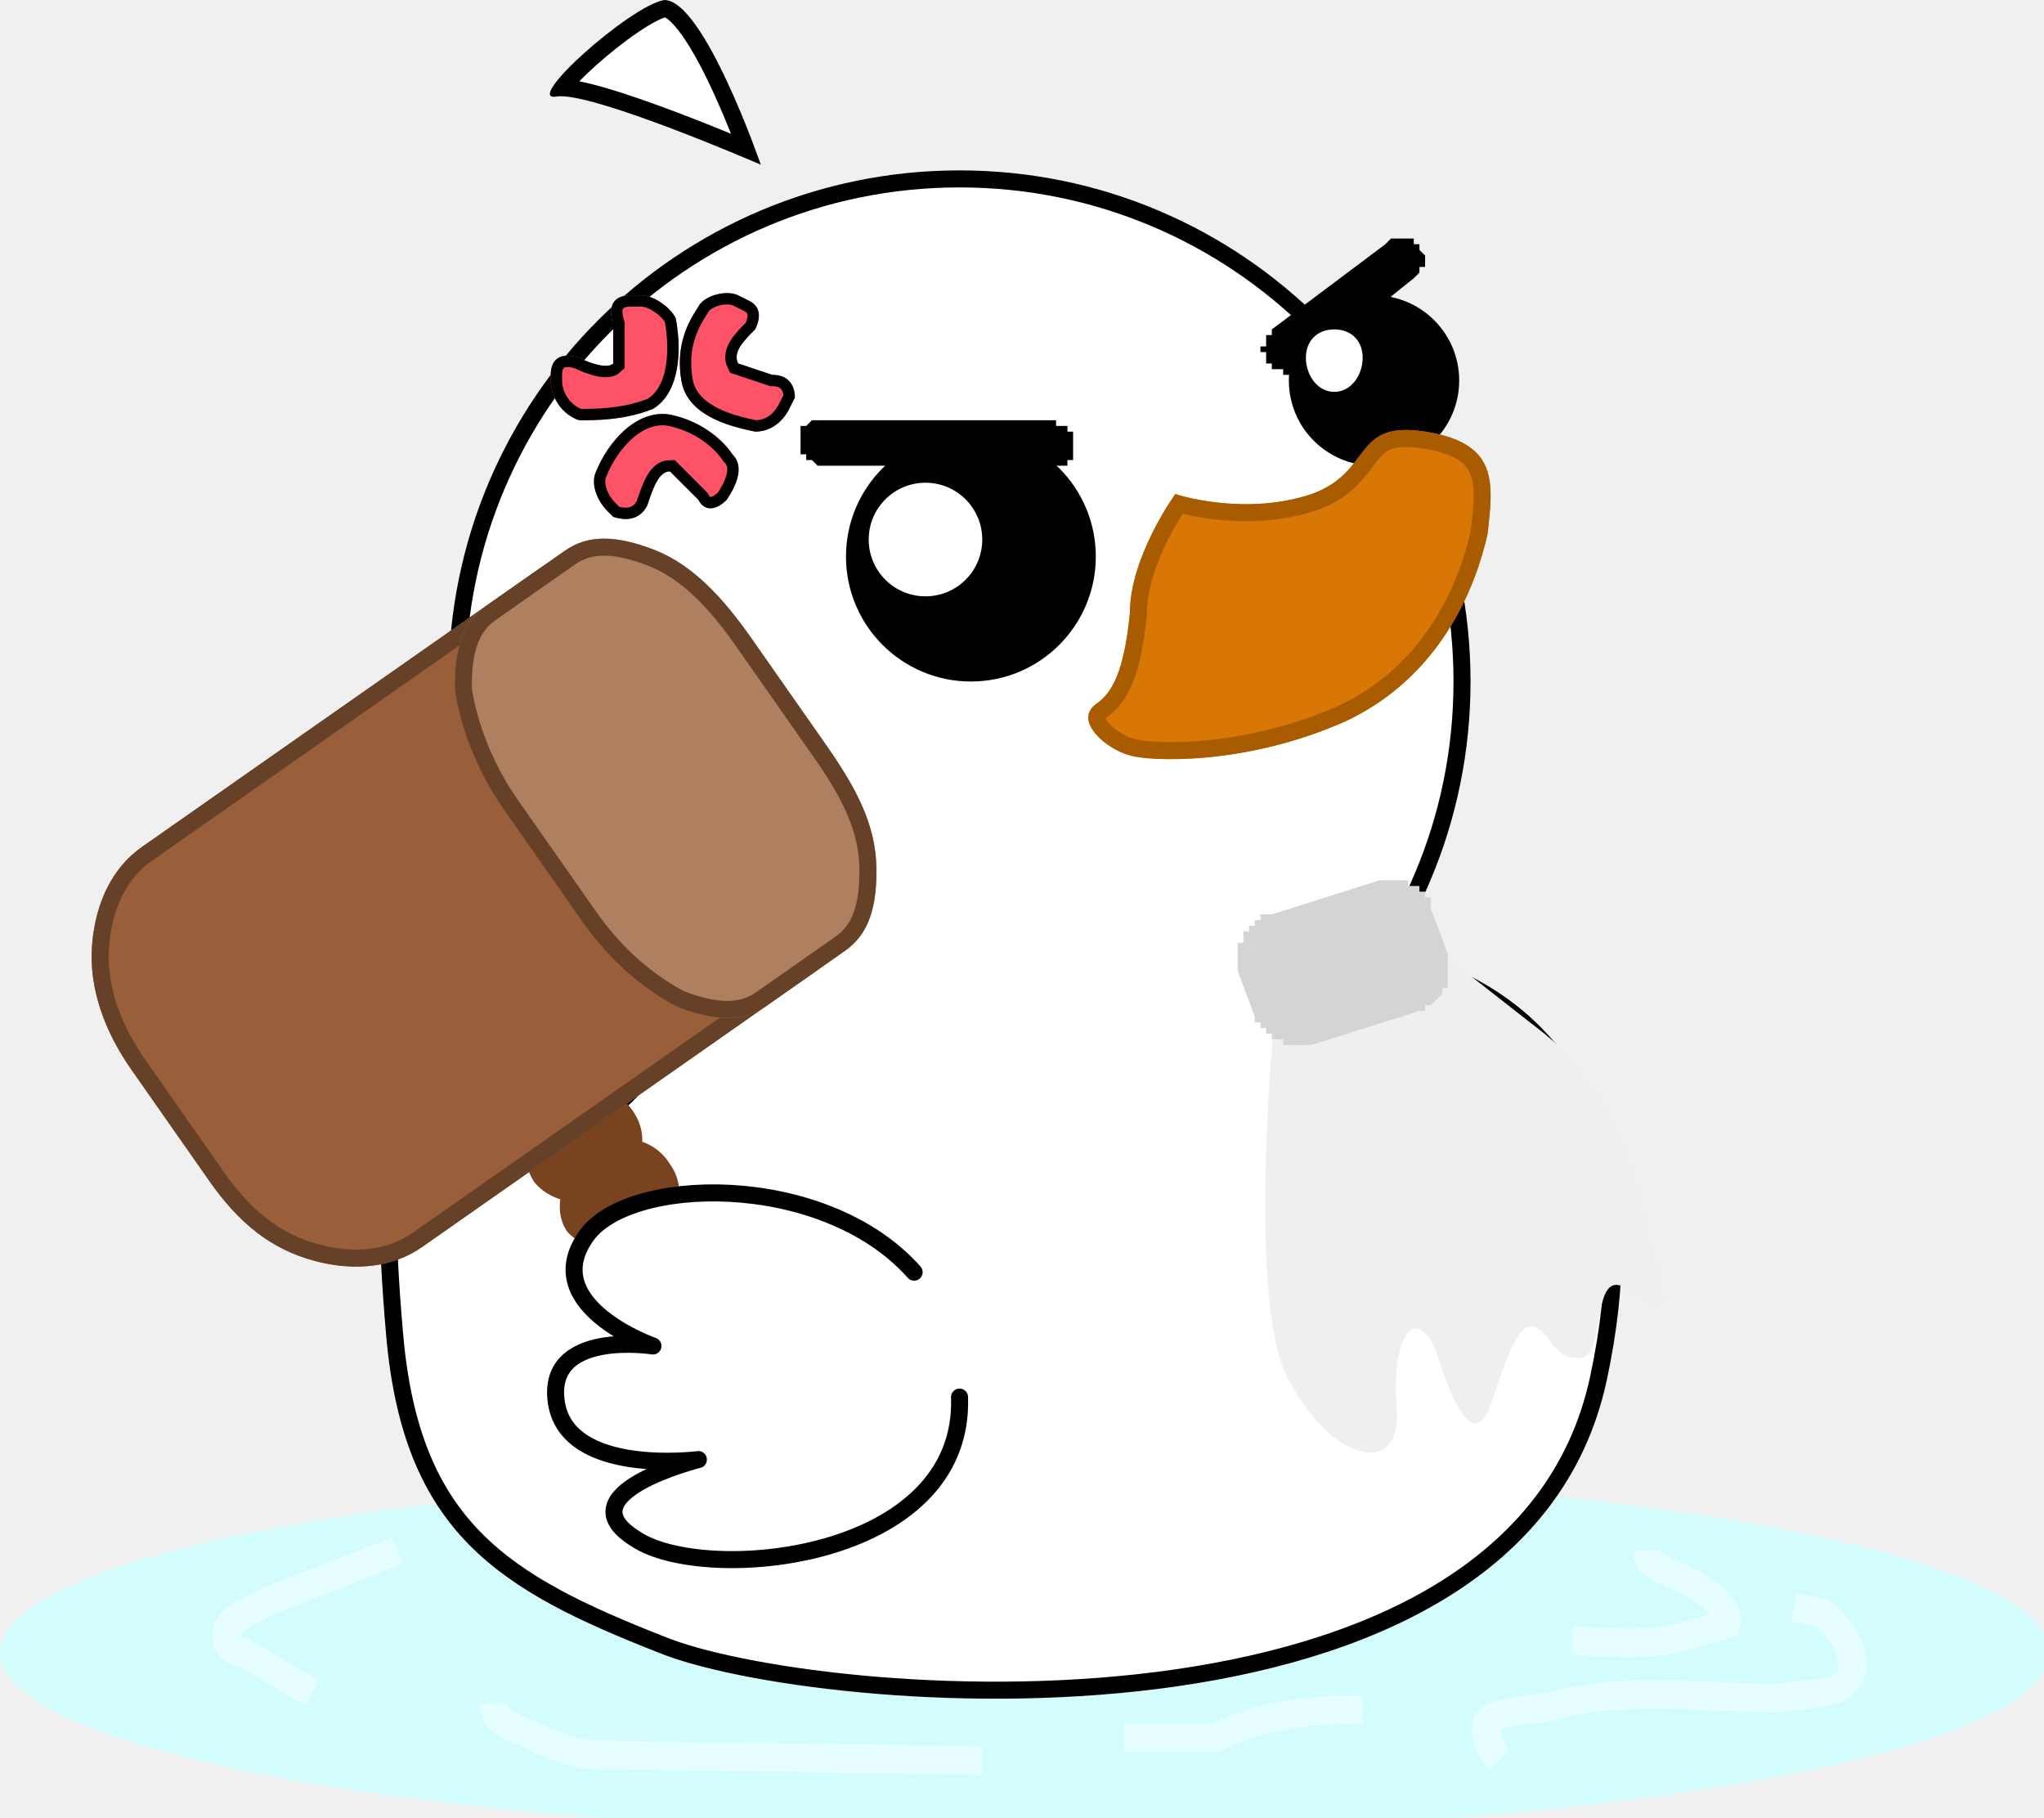
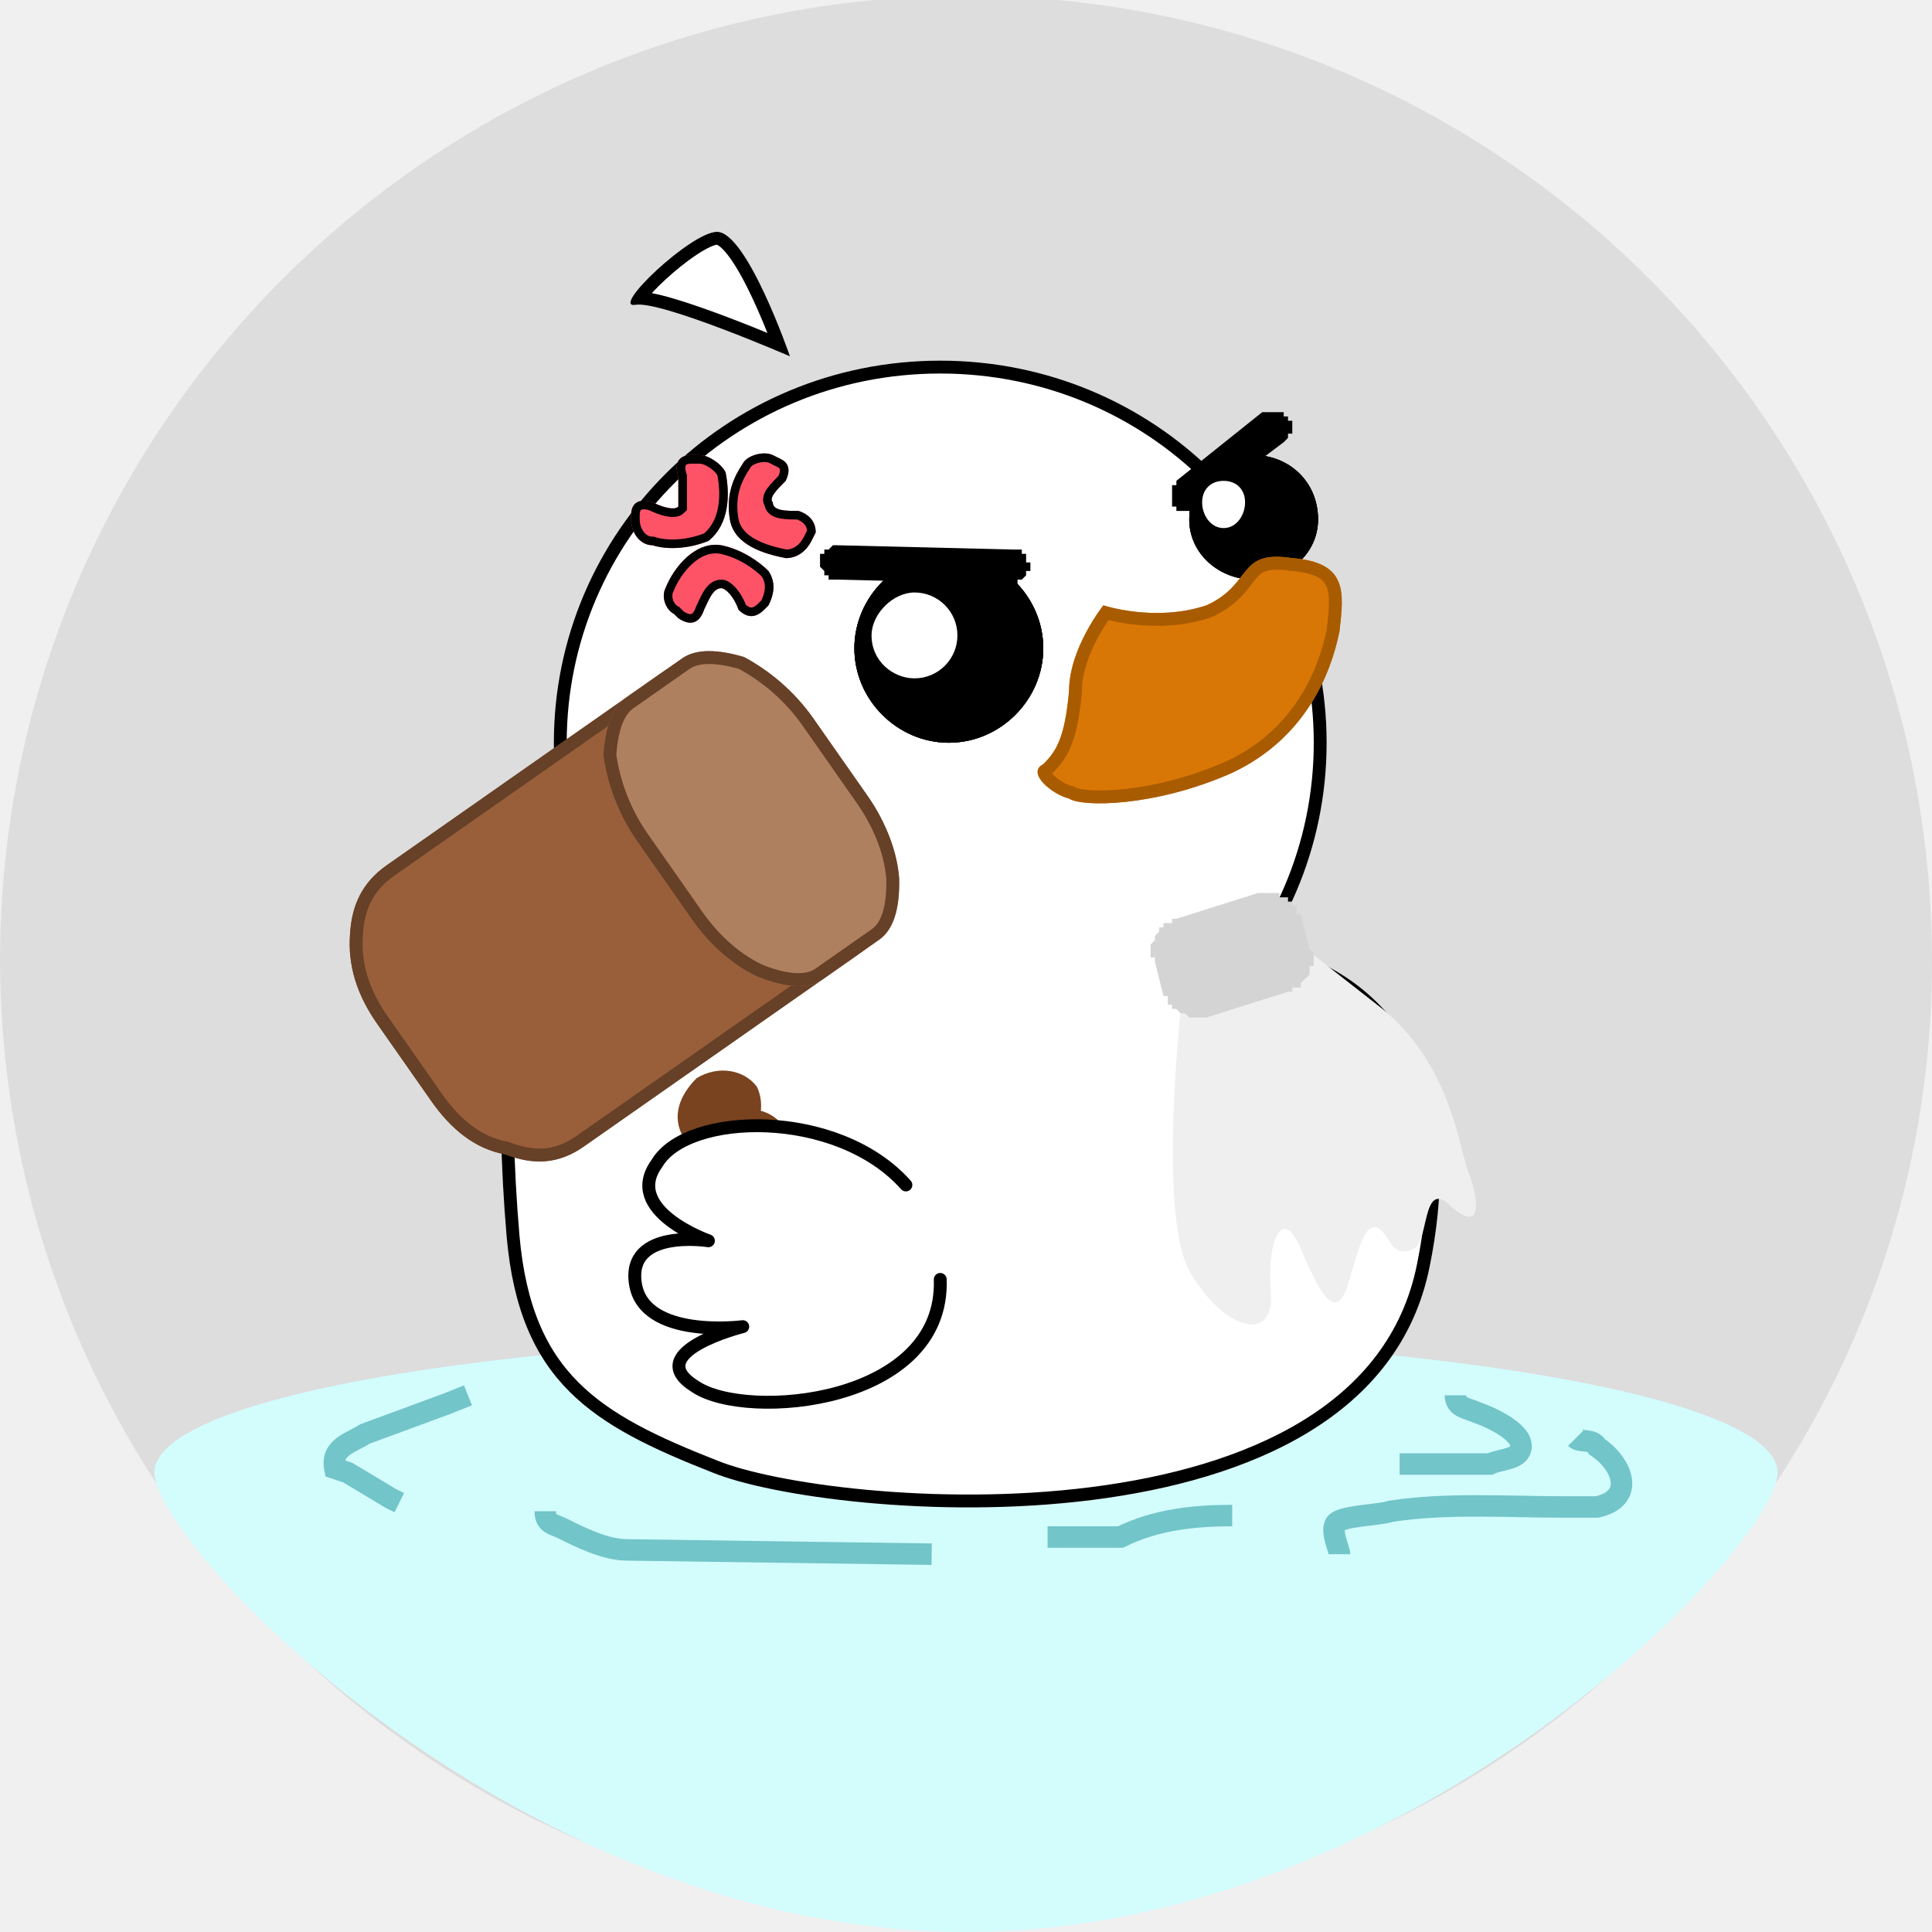
- <svg xmlns="http://www.w3.org/2000/svg" xmlns:xlink="http://www.w3.org/1999/xlink" preserveAspectRatio="xMinYMin meet" viewBox="0 0 360 320">
+ <svg xmlns="http://www.w3.org/2000/svg" xmlns:xlink="http://www.w3.org/1999/xlink" class="object-contain w-full h-full" viewBox="0 0 450 450">
  <defs>
-     <clipPath id="j">
-       <use xlink:href="#a" />
+     <clipPath id="clip_1">
+       <use xlink:href="#path_1" />
    </clipPath>
-     <clipPath id="r">
-       <use xlink:href="#b" />
+     <clipPath id="clip_2">
+       <use xlink:href="#path_2" />
    </clipPath>
-     <clipPath id="q">
-       <use xlink:href="#c" />
+     <clipPath id="clip_3">
+       <use xlink:href="#path_3" />
    </clipPath>
-     <clipPath id="p">
-       <use xlink:href="#d" />
+     <clipPath id="clip_4">
+       <use xlink:href="#path_4" />
    </clipPath>
-     <clipPath id="o">
-       <use xlink:href="#e" />
+     <clipPath id="clip_5">
+       <use xlink:href="#path_5" />
    </clipPath>
-     <clipPath id="n">
-       <use xlink:href="#f" />
+     <clipPath id="clip_6">
+       <use xlink:href="#path_6" />
    </clipPath>
-     <clipPath id="m">
-       <use xlink:href="#g" />
+     <clipPath id="clip_7">
+       <use xlink:href="#path_7" />
    </clipPath>
-     <clipPath id="l">
-       <use xlink:href="#h" />
+     <clipPath id="clip_8">
+       <use xlink:href="#path_8" />
    </clipPath>
-     <clipPath id="k">
-       <use xlink:href="#i" />
+     <clipPath id="clip_9">
+       <use xlink:href="#path_9" />
    </clipPath>
-     <path id="i" d="M0 120a90 90 0 1 1 180 0 90 90 0 0 1-180 0z" />
-     <path id="b" d="M80 43V31c0-8 2-16 5-22 4-6 8-9 13-9h17c5 0 9 3 13 9s5 14 5 22v24c0 9-1 16-5 22s-8 9-13 9H98c-5 0-9-3-13-9-3-6-5-13-5-22V43z" />
-     <path id="c" d="M0 43V31c0-8 2-16 7-22s11-9 17-9h85c7 0 13 3 17 9 5 6 7 14 7 22v24c0 9-2 16-7 22-4 6-10 9-17 9H24c-6 0-12-3-17-9S0 64 0 55V43z" />
-     <path id="d" d="M128 87s-8 11-8 21c-1 10-3 14-6 16-4 3 2 8 6 9 3 1 20 2 38-6 17-8 23-24 25-33 1-9 2-16-11-18s-9 7-20 11c-12 4-24 0-24 0z" />
-     <path id="e" d="M0 17v-1c0-3 2-4 5-3 2 1 5 2 6 1V7c-1-3 0-5 3-5h2c2 0 5 2 6 4 1 5 1 13-4 16-5 2-10 2-13 2-3-1-5-4-5-7z" />
-     <path id="f" d="M32 38h-1c-2 2-4 2-5 0l-5-5c-2 0-3 3-4 6-1 2-3 3-6 2l-1-1c-2-2-3-5-2-7 2-5 7-11 13-10 5 1 9 4 11 7 2 2 1 5-1 8z" />
-     <path id="g" d="m33 2 2 1c2 1 2 3 1 5-2 2-4 4-3 6l6 2c3 0 4 2 4 4l-1 2c-1 2-3 4-6 4-5-1-12-3-13-9s1-10 3-13c1-2 5-3 7-2z" />
-     <path id="h" d="M55 29S25 16 19 17 32 1 38 0c7 0 17 29 17 29z" />
-     <path id="a" d="M239 167s54 6 39 76-140 59-167 48c-28-11-45-21-48-56-3-34 0-54 0-54s24 31 43 9c20-22 133-23 133-23z" />
+     <clipPath id="clip_10">
+       <use xlink:href="#path_10" />
+     </clipPath>
+     <clipPath id="clip_11">
+       <use xlink:href="#path_11" />
+     </clipPath>
+     <path id="path_1" d="M223 166s53 6 39 75c-14 70-140 59-167 48-28-11-45-21-48-55-3-35 0-54 0-54s23 31 43 9 133-23 133-23Z" />
+     <path id="path_2" d="M0 119c0-49 40-89 90-89s90 40 90 89-40 89-90 89-90-40-90-89Z" />
+     <path id="path_3" d="M55 29S25 16 19 17 32 0 38 0c7 0 17 29 17 29Z" />
+     <path id="path_4" d="m33 2 2 1c2 1 2 3 1 5-2 2-4 4-3 5 0 2 3 2 6 2 3 1 4 3 4 5l-1 2c-1 2-3 4-6 4-5-1-12-3-13-9s1-10 3-13c1-2 5-3 7-2Z" />
+     <path id="path_5" d="m32 37-1 1c-2 2-4 2-6 0-1-3-3-5-4-5-2 0-3 3-4 5-1 3-3 4-6 2l-1-1c-2-1-3-4-2-6 2-5 7-11 13-10 5 1 9 4 11 6 2 3 1 6 0 8Z" />
+     <path id="path_6" d="M0 17v-1c0-3 2-4 5-3 2 1 5 2 6 1V7c-1-3 0-5 3-5h2c2 0 5 2 6 4 1 5 1 12-4 16-5 2-10 2-13 1-3 0-5-3-5-6Z" />
+     <path id="path_7" d="M8 24C8 12 18 2 30 2s22 10 22 22-10 22-22 22S8 36 8 24Z" />
+     <path id="path_8" d="M6 27c0-9 7-15 15-15s15 6 15 15c0 8-7 14-15 14S6 35 6 27Z" />
+     <path id="path_9" d="M128 87s-8 10-8 20c-1 11-3 14-6 17-4 2 2 7 6 8 3 2 20 2 38-6 17-8 23-23 25-33 1-9 2-16-11-17-13-2-9 6-20 11-12 4-24 0-24 0Z" />
+     <path id="path_10" d="M0 40V29c0-8 2-15 7-21 4-5 9-8 16-8h78c7 0 12 3 16 8 5 6 7 13 7 21v22c0 8-2 15-7 20-4 6-9 9-16 9H23c-7 0-12-3-16-9-5-5-7-12-7-20V40Z" />
+     <path id="path_11" d="M74 40V29c0-8 2-15 5-21 4-5 8-8 12-8h16c4 0 8 3 12 8 3 6 5 13 5 21v22c0 8-2 15-5 20-4 6-8 9-12 9H91c-4 0-8-3-12-9-3-5-5-12-5-20V40Z" />
  </defs>
-   <path fill="#D3FCFD" fill-rule="evenodd" d="M0 291c0-18 81-32 181-32s180 14 180 32-81 32-180 32S0 309 0 291z" />
-   <path fill="none" stroke="#E6FEFF" stroke-width="5" d="m70 273-5 2-18 7c-3 2-8 3-7 7 1 2 2 2 3 2l10 6 2 1m32 2c0 3 2 3 3 4 5 2 10 5 15 5l68 1m25-4h16c8-4 17-5 26-5m24 9c-1-1-3-5-2-7 2-2 11-2 13-3 12-3 26-1 38-1l8-1c8-1 6-9 0-14l-5-1m-26-10c0 2 2 3 4 4 3 1 11 5 10 9l-7 2c-6 2-14 1-20 1" />
-   <g transform="translate(5)">
-     <use xlink:href="#a" fill="#FFF" fill-rule="evenodd" />
-     <g clip-path="url(#j)">
-       <use xlink:href="#a" fill="none" stroke="#000" stroke-width="6" />
+   <g id="duck-logo">
+     <g id="circle-background" fill-rule="evenodd" stroke="none">
+       <path id="circle" fill="#dddddd" d="M0 224a224 224 0 0 1 450 0c0 123-101 223-225 223A224 224 0 0 1 0 224Z" />
+       <path id="water-circle" fill="#d3fcfd" d="M36 343c0-18 85-32 189-32s189 14 189 32c0 17-85 107-189 107S36 360 36 343Z" />
+     </g>
+     <g id="water" fill-rule="evenodd" transform="translate(36 311)">
+       <path id="water-lake" fill="#d3fcfd" stroke="none" d="M0 32C0 14 85 0 189 0s189 14 189 32c0 17-94 39-198 39S0 49 0 32Z" />
+       <g id="water-lines" fill="none" stroke="#72c5c9" stroke-width="5" transform="translate(42 14)">
+         <path id="Vector" d="m31 0-5 2L7 9c-3 2-8 3-7 8l3 1 10 6 2 1m34 2c0 3 2 3 4 4 4 2 10 5 15 5l71 1m27-4h17c8-4 17-5 26-5m25 9c0-1-2-5-1-7s10-2 13-3c13-2 27-1 40-1h8c9-2 6-10 0-14-1-2-4-1-5-2M261 0c0 3 3 3 5 4 3 1 12 5 10 9-1 2-5 2-7 3h-21" />
+       </g>
+     </g>
+     <g id="duck" transform="translate(71 54)">
+       <g id="duck-body">
+         <use xlink:href="#path_1" fill="#ffffff" fill-rule="evenodd" />
+         <g clip-path="url(#clip_1)">
+           <use xlink:href="#path_1" fill="none" stroke="#000000" stroke-width="6" />
+         </g>
+       </g>
+       <g id="duck-head" transform="translate(58)">
+         <g id="head-circle">
+           <use xlink:href="#path_2" fill="#ffffff" fill-rule="evenodd" />
+           <g clip-path="url(#clip_2)">
+             <use xlink:href="#path_2" fill="none" stroke="#000000" stroke-width="6" />
+           </g>
+         </g>
+         <g id="middleBody">
+           <path id="neck" fill="#ffffff" fill-rule="evenodd" stroke="none" d="M42 167s30 19 65 16c35-4 53-23 53-23l20 18-69 14-69-7v-18Z" />
+           <path id="chest" fill="#ffffff" fill-rule="evenodd" stroke="none" d="M31 195s26 10 42 14c15 4 41 22 49 26 7 3 38 17 54 7 15-11 25-24 21-36-4-13-4-20-6-22-2-3-6-11-19-11-13-1-53 16-76 16-24 0-47-12-54-11s-11 17-11 17Z" />
+         </g>
+         <g id="decorator">
+           <use xlink:href="#path_3" fill="#ffffff" fill-rule="evenodd" />
+           <g clip-path="url(#clip_3)">
+             <use xlink:href="#path_3" fill="none" stroke="#000000" stroke-width="6" />
+           </g>
+         </g>
+         <g id="angry-symbol" transform="translate(18 50)">
+           <g>
+             <use xlink:href="#path_4" fill="#fe5367" fill-rule="evenodd" />
+             <g clip-path="url(#clip_4)">
+               <use xlink:href="#path_4" fill="none" stroke="#000000" stroke-width="4" />
+             </g>
+           </g>
+           <g>
+             <use xlink:href="#path_5" fill="#fe5367" fill-rule="evenodd" />
+             <g clip-path="url(#clip_5)">
+               <use xlink:href="#path_5" fill="none" stroke="#000000" stroke-width="4" />
+             </g>
+           </g>
+           <g>
+             <use xlink:href="#path_6" fill="#fe5367" fill-rule="evenodd" />
+             <g clip-path="url(#clip_6)">
+               <use xlink:href="#path_6" fill="none" stroke="#000000" stroke-width="4" />
+             </g>
+           </g>
+         </g>
+         <g id="eyes" transform="translate(62 40)">
+           <g id="left-eye" transform="translate(0 33)">
+             <g>
+               <use xlink:href="#path_7" fill-rule="evenodd" />
+               <g clip-path="url(#clip_7)">
+                 <use xlink:href="#path_7" fill="#000000" stroke="#000000" stroke-width="6" />
+               </g>
+             </g>
+             <path id="pupil" fill="#ffffff" fill-rule="evenodd" stroke="none" d="M12 21c0-5 5-10 10-10a10 10 0 1 1 0 20c-5 0-10-4-10-10Z" />
+             <path id="eyebrow" fill="#000000" fill-rule="evenodd" stroke="none" d="m4 0 41 1h2v1h1v2h1v2h-1v1l-1 1h-1v1h-1L4 8H2V7H1V6L0 5V2h1V1h1l1-1h1Z" />
+           </g>
+           <g id="Ojo-derecho" transform="translate(80)">
+             <g id="Oval">
+               <use xlink:href="#path_8" fill-rule="evenodd" />
+               <g clip-path="url(#clip_8)">
+                 <use xlink:href="#path_8" fill="#000000" stroke="#000000" stroke-width="6" />
+               </g>
+             </g>
+             <path id="eyebrow" fill="#000000" fill-rule="evenodd" stroke="none" d="M3 18 23 2h5v1h1v1h1v3h-1v1l-1 1L8 24v1H3v-1H2v-5h1v-1Z" />
+             <path id="pupil" fill="#ffffff" fill-rule="evenodd" stroke="none" d="M9 23c0-3 2-5 5-5s5 2 5 5-2 6-5 6-5-3-5-6Z" />
+           </g>
+         </g>
+         <g id="beak">
+           <use xlink:href="#path_9" fill="#d97706" fill-rule="evenodd" />
+           <g clip-path="url(#clip_9)">
+             <use xlink:href="#path_9" fill="none" stroke="#a95b00" stroke-width="6" />
+           </g>
+         </g>
+       </g>
+       <g id="hammer" transform="rotate(-35 255 80)">
+         <g id="hammer-stick" fill="#79431f" fill-rule="evenodd" stroke="none" transform="rotate(35 -74 111)">
+           <path id="path3835" d="M40 33c3 5 1 10-3 14-5 3-11 2-14-2-2-4-1-10 3-13 5-3 11-3 14 1Z" />
+           <path id="path3839" d="M34 25c3 4 1 10-3 13-5 3-11 2-14-2s-1-10 3-13c5-3 11-2 14 2Z" />
+           <path id="path3841" d="M28 16c2 4 1 10-3 13-5 3-11 3-14-1-3-5-1-10 3-14 5-3 11-2 14 2Z" />
+         </g>
+         <g id="hammer-body">
+           <use xlink:href="#path_10" fill="#985f3a" fill-rule="evenodd" />
+           <g clip-path="url(#clip_10)">
+             <use xlink:href="#path_10" fill="none" stroke="#664027" stroke-linecap="round" stroke-linejoin="round" stroke-width="6" />
+           </g>
+         </g>
+         <g id="hammer-face">
+           <use xlink:href="#path_11" fill="#af8060" fill-rule="evenodd" />
+           <g clip-path="url(#clip_11)">
+             <use xlink:href="#path_11" fill="none" stroke="#664027" stroke-linecap="round" stroke-linejoin="round" stroke-width="6" />
+           </g>
+         </g>
+       </g>
+       <path id="wing" fill="#ffffff" fill-rule="evenodd" stroke="#000000" stroke-linecap="round" stroke-linejoin="round" stroke-width="3" d="M140 222c-16-18-51-17-58-5-8 11 12 18 12 18s-19-3-17 10 25 10 25 10-24 6-11 14c12 8 58 4 57-25" />
+       <g id="duck-tie" fill-rule="evenodd" stroke="none" transform="translate(195 152)">
+         <path id="Vector" fill="#efefef" d="M10 20s-7 55 1 70c8 14 20 17 19 5-1-13 3-20 7-10 4 9 8 18 11 8s4-14 7-13c3 2 3 7 8 5 4-1 2-17 9-10 8 7 6-3 4-8s-4-25-20-38L33 11l-23 9Z" />
+         <path id="Rectangle" fill="#d4d4d4" d="m8 8 19-6h5v1h2v1h1v1h1v2h1l2 8 1 1v3h-1v2l-1 1-1 1v1h-2v1h-1l-19 6h-4l-1-1H9l-1-1H7v-1H6v-2H5l-2-8v-1H2v-3l1-1v-1l1-1v-1h1V9h2V8h1Z" />
+       </g>
    </g>
  </g>
-   <g transform="translate(79)">
-     <use xlink:href="#i" fill="#FFF" fill-rule="evenodd" />
-     <g clip-path="url(#k)">
-       <use xlink:href="#i" fill="none" stroke="#000" stroke-width="6" />
-     </g>
-   </g>
-   <g transform="translate(79)">
-     <use xlink:href="#h" fill="#FFF" fill-rule="evenodd" />
-     <g clip-path="url(#l)">
-       <use xlink:href="#h" fill="none" stroke="#000" stroke-width="6" />
-     </g>
-   </g>
-   <path fill="#FFF" fill-rule="evenodd" d="m112 209 143 6-9-56-132 31-2 19z" />
-   <g transform="translate(97 50)">
-     <use xlink:href="#g" fill="#FE5367" fill-rule="evenodd" />
-     <g clip-path="url(#m)">
-       <use xlink:href="#g" fill="none" stroke="#000" stroke-width="4" />
-     </g>
-   </g>
-   <g transform="translate(97 50)">
-     <use xlink:href="#f" fill="#FE5367" fill-rule="evenodd" />
-     <g clip-path="url(#n)">
-       <use xlink:href="#f" fill="none" stroke="#000" stroke-width="4" />
-     </g>
-   </g>
-   <g transform="translate(97 50)">
-     <use xlink:href="#e" fill="#FE5367" fill-rule="evenodd" />
-     <g clip-path="url(#o)">
-       <use xlink:href="#e" fill="none" stroke="#000" stroke-width="4" />
-     </g>
-   </g>
-   <g fill-rule="evenodd">
-     <path d="M145 74h41v1h2v1h1v5h-1v1q0 1 0 0h-44l-1-1h-1v-1h-1v-5h1l1-1h2z" />
-     <path d="M149 98a22 22 0 1 1 44 0 22 22 0 0 1-44 0z" />
-     <path fill="#FFF" d="M153 95a10 10 0 1 1 20 0 10 10 0 0 1-20 0z" />
-     <path d="m224 58 20-15 1-1h4v1h1v1l1 1v2h-1v1l-1 1-20 16h-1l-1 1h-1v-1h-2v-1h-1v-2h-1v-1h1v-2h1v-1z" />
-     <path d="M227 67a15 15 0 1 1 30 0 15 15 0 0 1-30 0z" />
-     <path fill="#FFF" d="M230 63c0-3 2-5 5-5s5 2 5 5-2 6-5 6-5-3-5-6z" />
-   </g>
-   <g transform="translate(79)">
-     <use xlink:href="#d" fill="#D97706" fill-rule="evenodd" />
-     <g clip-path="url(#p)">
-       <use xlink:href="#d" fill="none" stroke="#A95B00" stroke-width="6" />
-     </g>
-   </g>
-   <path fill="#79431F" fill-rule="evenodd" d="M131 223c3 5 2 11-3 15-5 3-11 2-14-2-4-5-2-11 3-14 5-4 11-3 14 1z" />
-   <path fill="#79431F" fill-rule="evenodd" d="M125 214c3 5 1 11-4 14-4 4-11 3-14-2-3-4-2-10 3-14 5-3 11-2 15 2z" />
-   <path fill="#79431F" fill-rule="evenodd" d="M118 205c3 4 2 11-3 14s-11 2-15-2c-3-4-1-11 4-14 4-4 11-3 14 2z" />
-   <path fill="#79431F" fill-rule="evenodd" d="M111 195c4 5 2 11-3 15-4 3-11 2-14-2-3-5-2-11 3-15 5-3 11-2 14 2z" />
-   <g transform="rotate(-35 261 73)">
-     <use xlink:href="#c" fill="#985F3A" fill-rule="evenodd" />
-     <g clip-path="url(#q)">
-       <use xlink:href="#c" fill="none" stroke="#664027" stroke-linecap="round" stroke-linejoin="round" stroke-width="6" />
-     </g>
-   </g>
-   <g transform="rotate(-35 261 73)">
-     <use xlink:href="#b" fill="#AF8060" fill-rule="evenodd" />
-     <g clip-path="url(#r)">
-       <use xlink:href="#b" fill="none" stroke="#664027" stroke-linecap="round" stroke-linejoin="round" stroke-width="6" />
-     </g>
-   </g>
-   <path fill="#FFF" fill-rule="evenodd" stroke="#000" stroke-linecap="round" stroke-linejoin="round" stroke-width="3" d="M161 224c-16-18-51-17-58-6-8 12 12 19 12 19s-19-3-17 10 25 10 25 10-24 6-11 14c12 8 58 4 57-25" />
-   <g fill-rule="evenodd">
-     <path fill="#EFEFEF" d="M225 173s-6 56 2 70c8 15 20 17 19 5s3-19 7-10c3 10 7 18 10 8 3-9 5-14 8-12 2 1 3 6 8 5 4-2 1-18 9-11 8 8 5-3 3-8-1-5-3-25-19-38l-23-18-24 9z" />
-     <path fill="#D4D4D4" d="m224 161 19-6h5v1h2v1h1v1h1v2l3 8v6h-1v1l-1 1-1 1h-1v1h-1l-19 6h-5v-1h-2v-1h-1v-1h-1v-1h-1v-1l-3-8v-5h1v-2h1v-1h1v-1h1v-1h2z" />
-   </g>
</svg>
